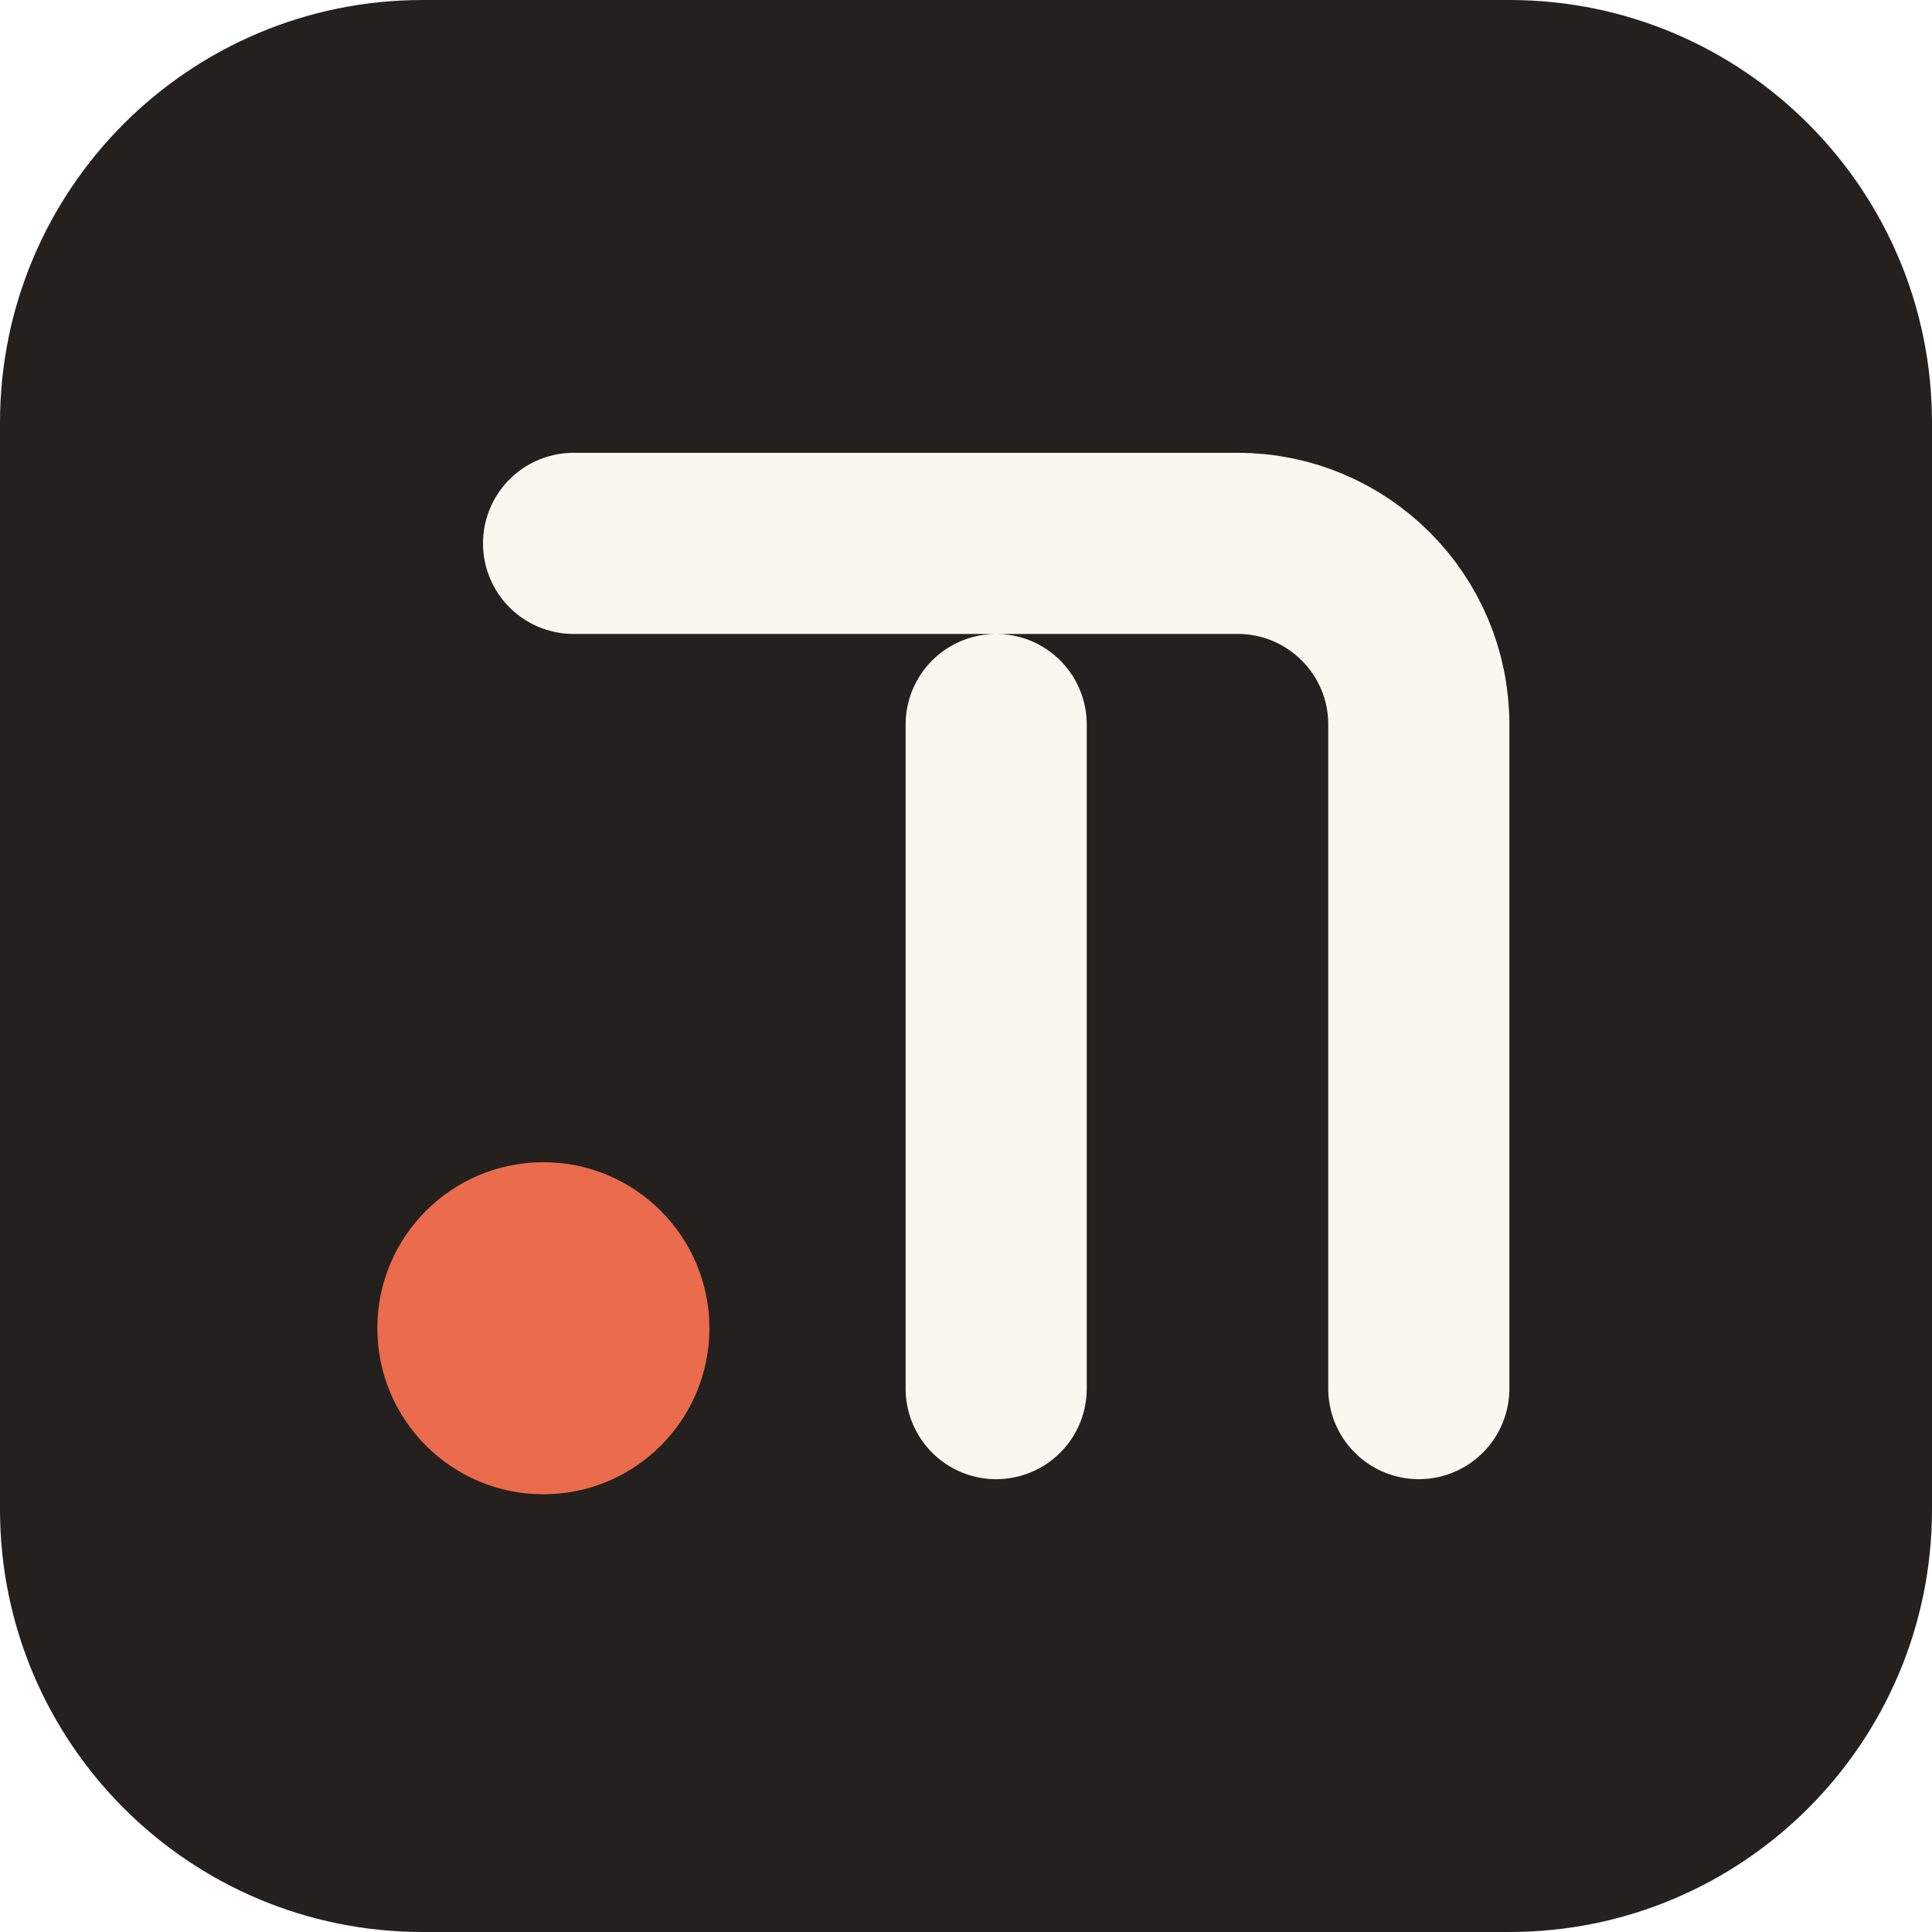
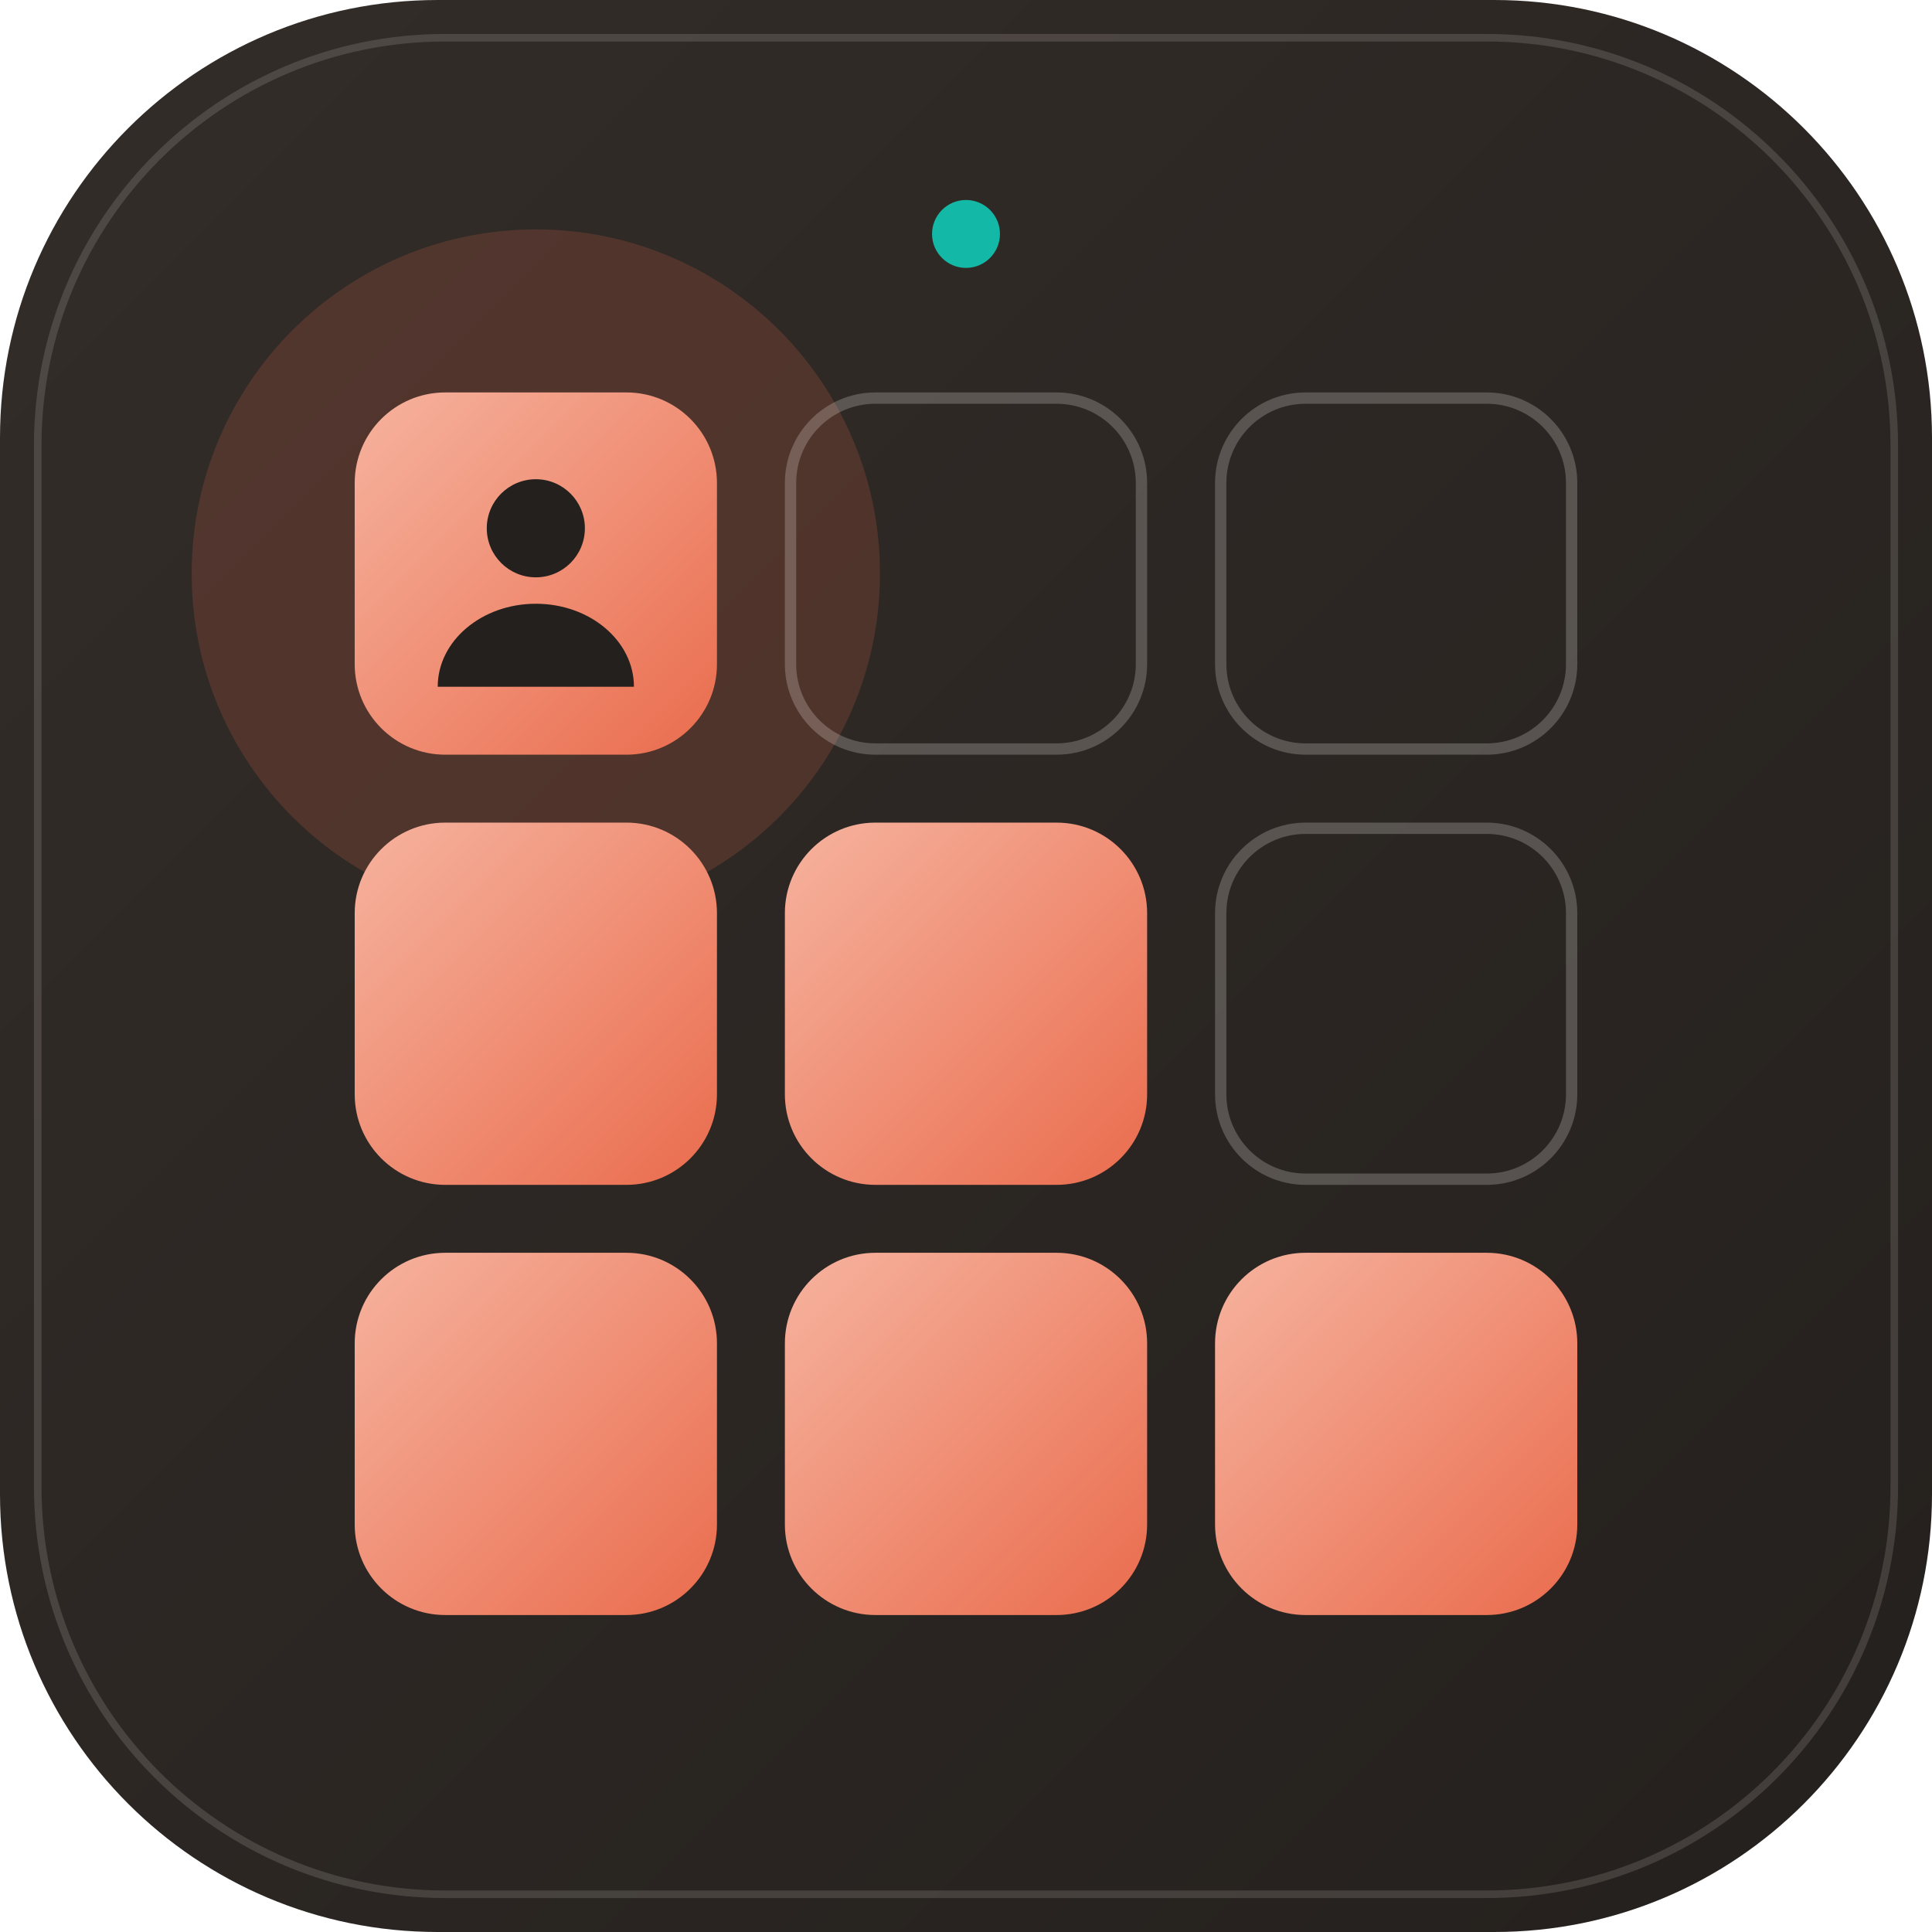
- <svg xmlns="http://www.w3.org/2000/svg" viewBox="0 0 64 64">
-   <rect width="64" height="64" rx="14" fill="#24201D" />
-   <path d="M19 18h22a6 6 0 0 1 6 6v22M33 24v22" fill="none" stroke="#FAF6F0" stroke-width="6" stroke-linecap="round" stroke-linejoin="round" />
-   <circle cx="18" cy="44" r="5.5" fill="#EA6C4D" />
+ <svg xmlns="http://www.w3.org/2000/svg" viewBox="0 0 512 512">
+   <defs>
+     <linearGradient id="g" x1="1" y1="1" x2="0" y2="0">
+       <stop offset="0" stop-color="#EA6C4D" />
+       <stop offset="1" stop-color="#F6B39F" />
+     </linearGradient>
+     <linearGradient id="bg" x1="0" y1="0" x2="1" y2="1">
+       <stop offset="0" stop-color="#332D29" />
+       <stop offset="1" stop-color="#24201D" />
+     </linearGradient>
+   </defs>
+   <rect width="512" height="512" rx="116" fill="url(#bg)" />
+   <rect x="10" y="10" width="492" height="492" rx="108" fill="none" stroke="#FAF6F0" stroke-opacity=".14" stroke-width="2" />
+   <circle cx="256" cy="62" r="9" fill="#14B8A6" />
+   <circle cx="142.0" cy="152.0" r="91.2" fill="#EA6C4D" opacity=".18" />
+   <rect x="94.0" y="104" width="96" height="96" rx="24" fill="url(#g)" />
+   <rect x="209.5" y="105.5" width="93" height="93" rx="22.5" fill="none" stroke="#FAF6F0" stroke-opacity=".22" stroke-width="3" />
+   <rect x="323.5" y="105.5" width="93" height="93" rx="22.5" fill="none" stroke="#FAF6F0" stroke-opacity=".22" stroke-width="3" />
+   <rect x="94.0" y="218" width="96" height="96" rx="24" fill="url(#g)" />
+   <rect x="208.0" y="218" width="96" height="96" rx="24" fill="url(#g)" />
+   <rect x="323.5" y="219.5" width="93" height="93" rx="22.5" fill="none" stroke="#FAF6F0" stroke-opacity=".22" stroke-width="3" />
+   <rect x="94.0" y="332" width="96" height="96" rx="24" fill="url(#g)" />
+   <rect x="208.0" y="332" width="96" height="96" rx="24" fill="url(#g)" />
+   <rect x="322.0" y="332" width="96" height="96" rx="24" fill="url(#g)" />
+   <circle cx="142.0" cy="140.0" r="13" fill="#24201D" />
+   <path d="M116.0 182.0 a26 22 0 0 1 52 0z" fill="#24201D" />
</svg>
